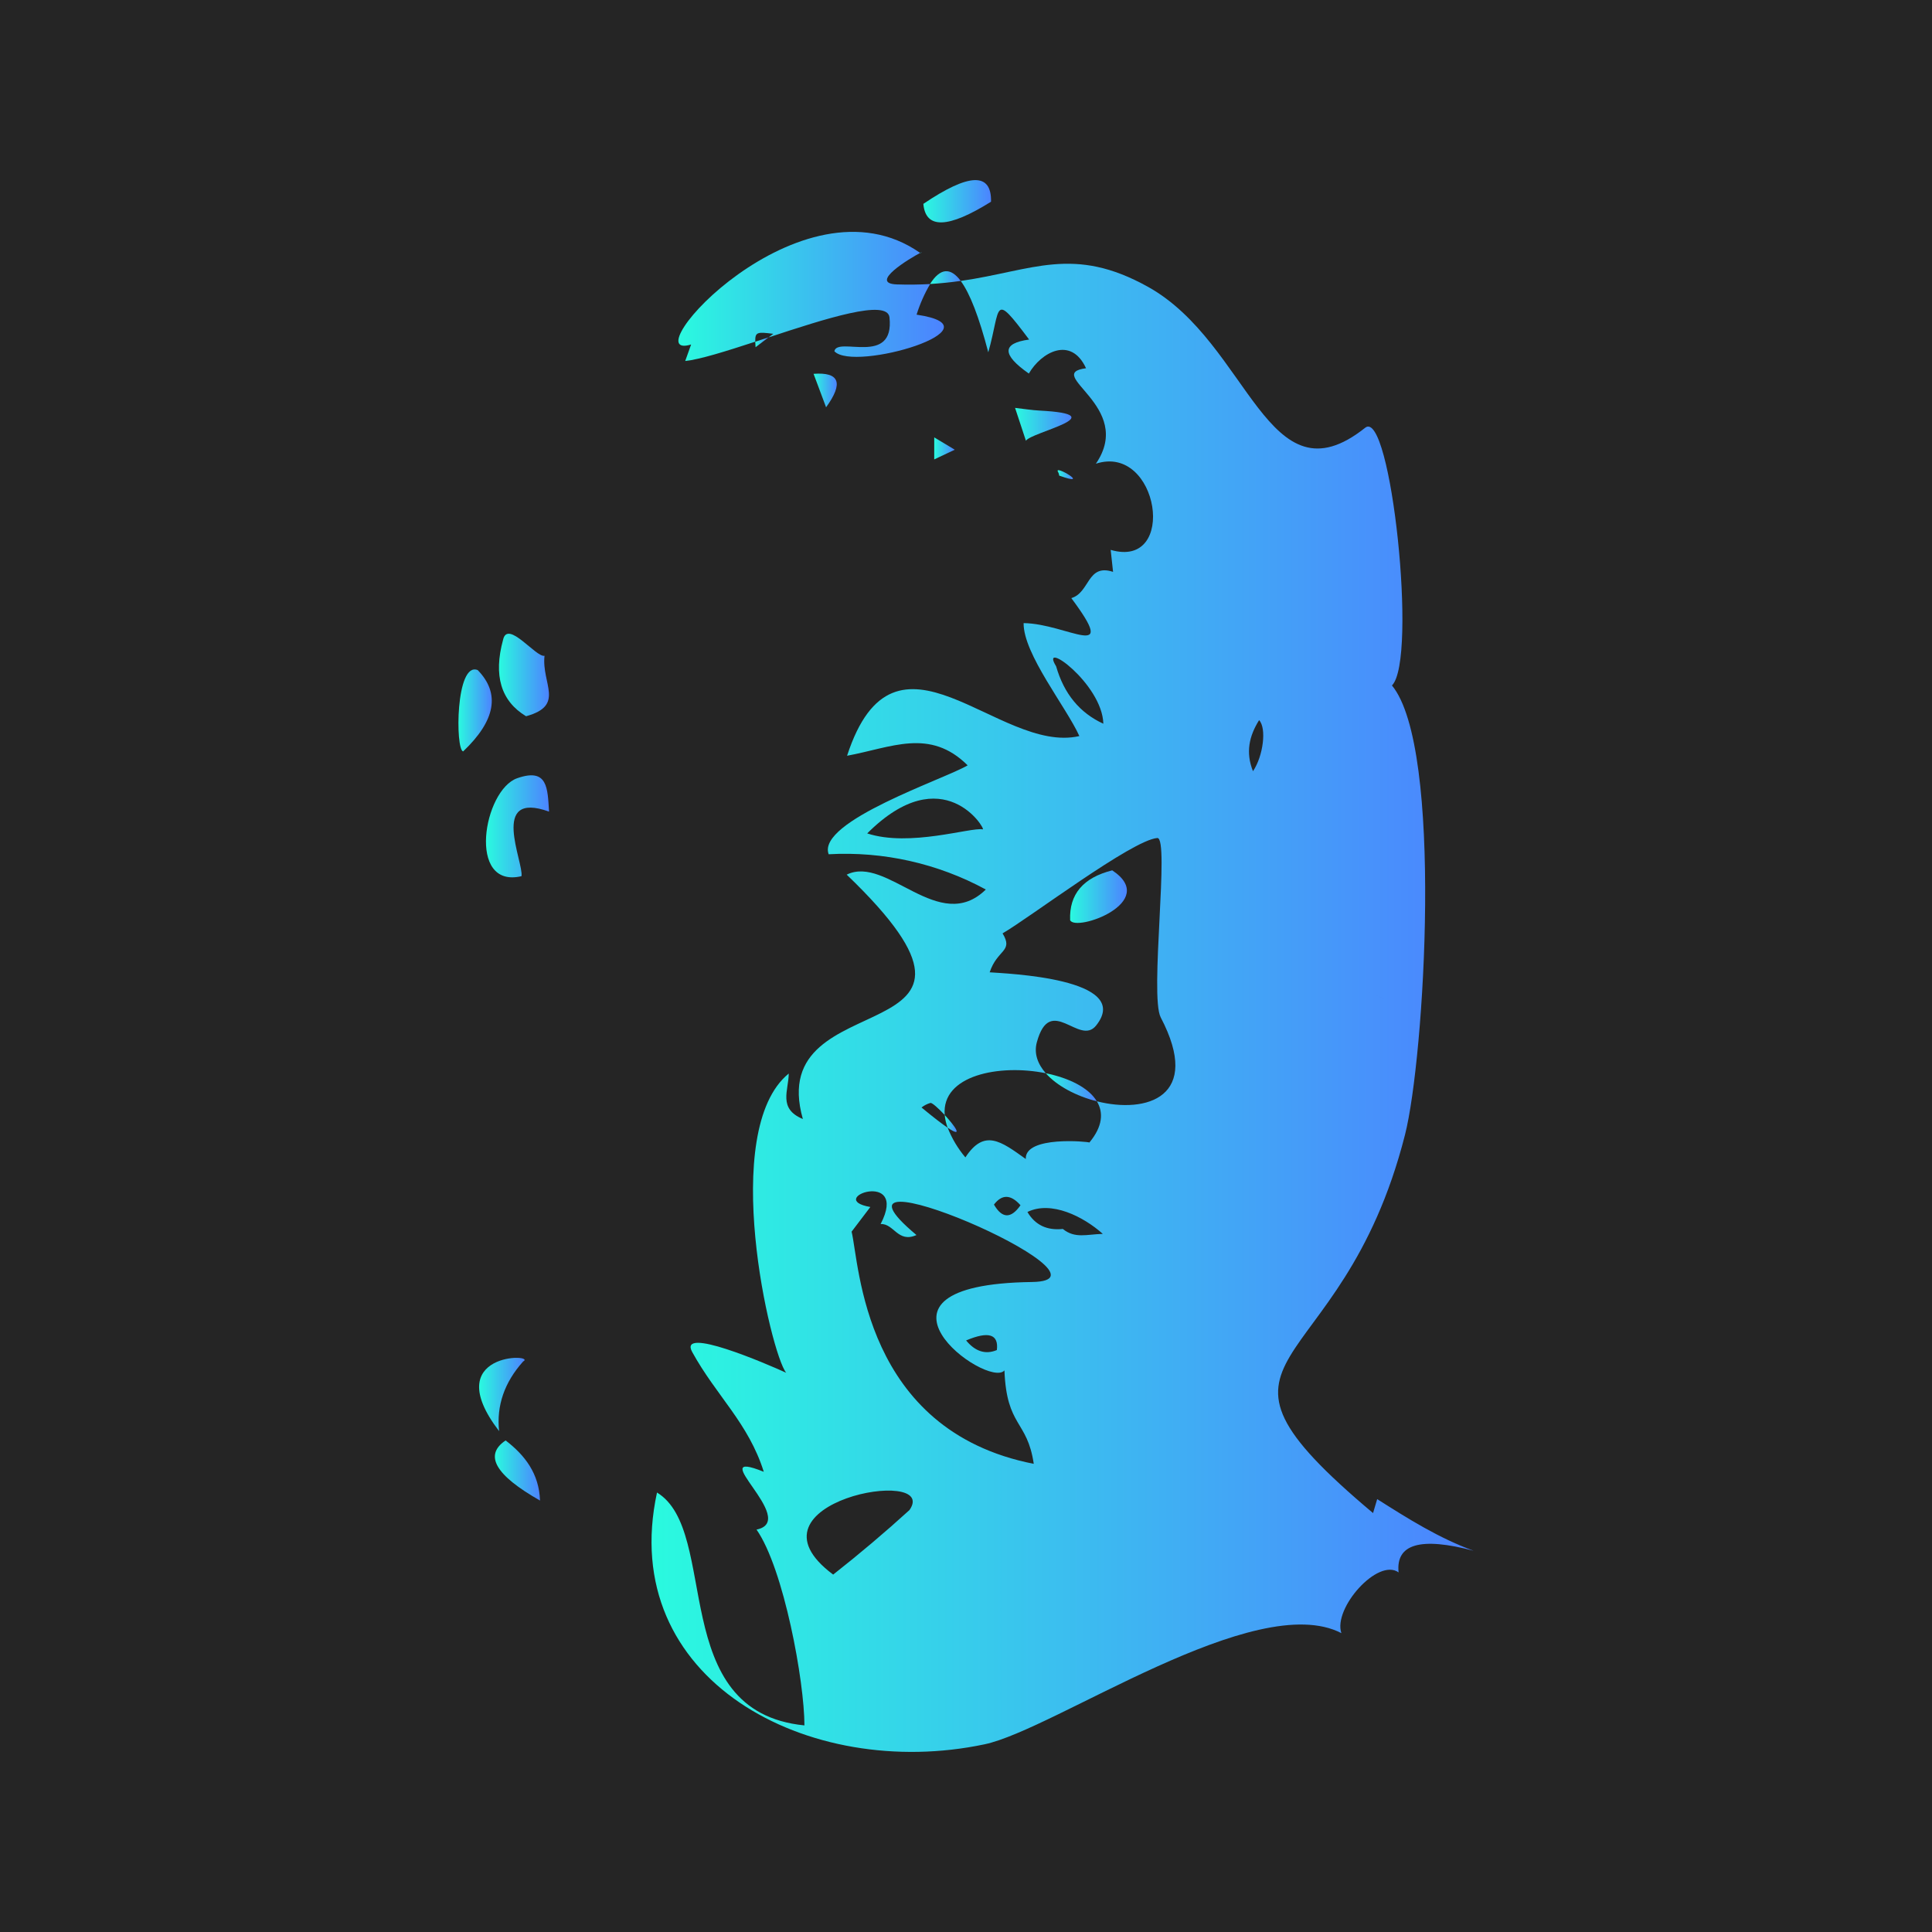
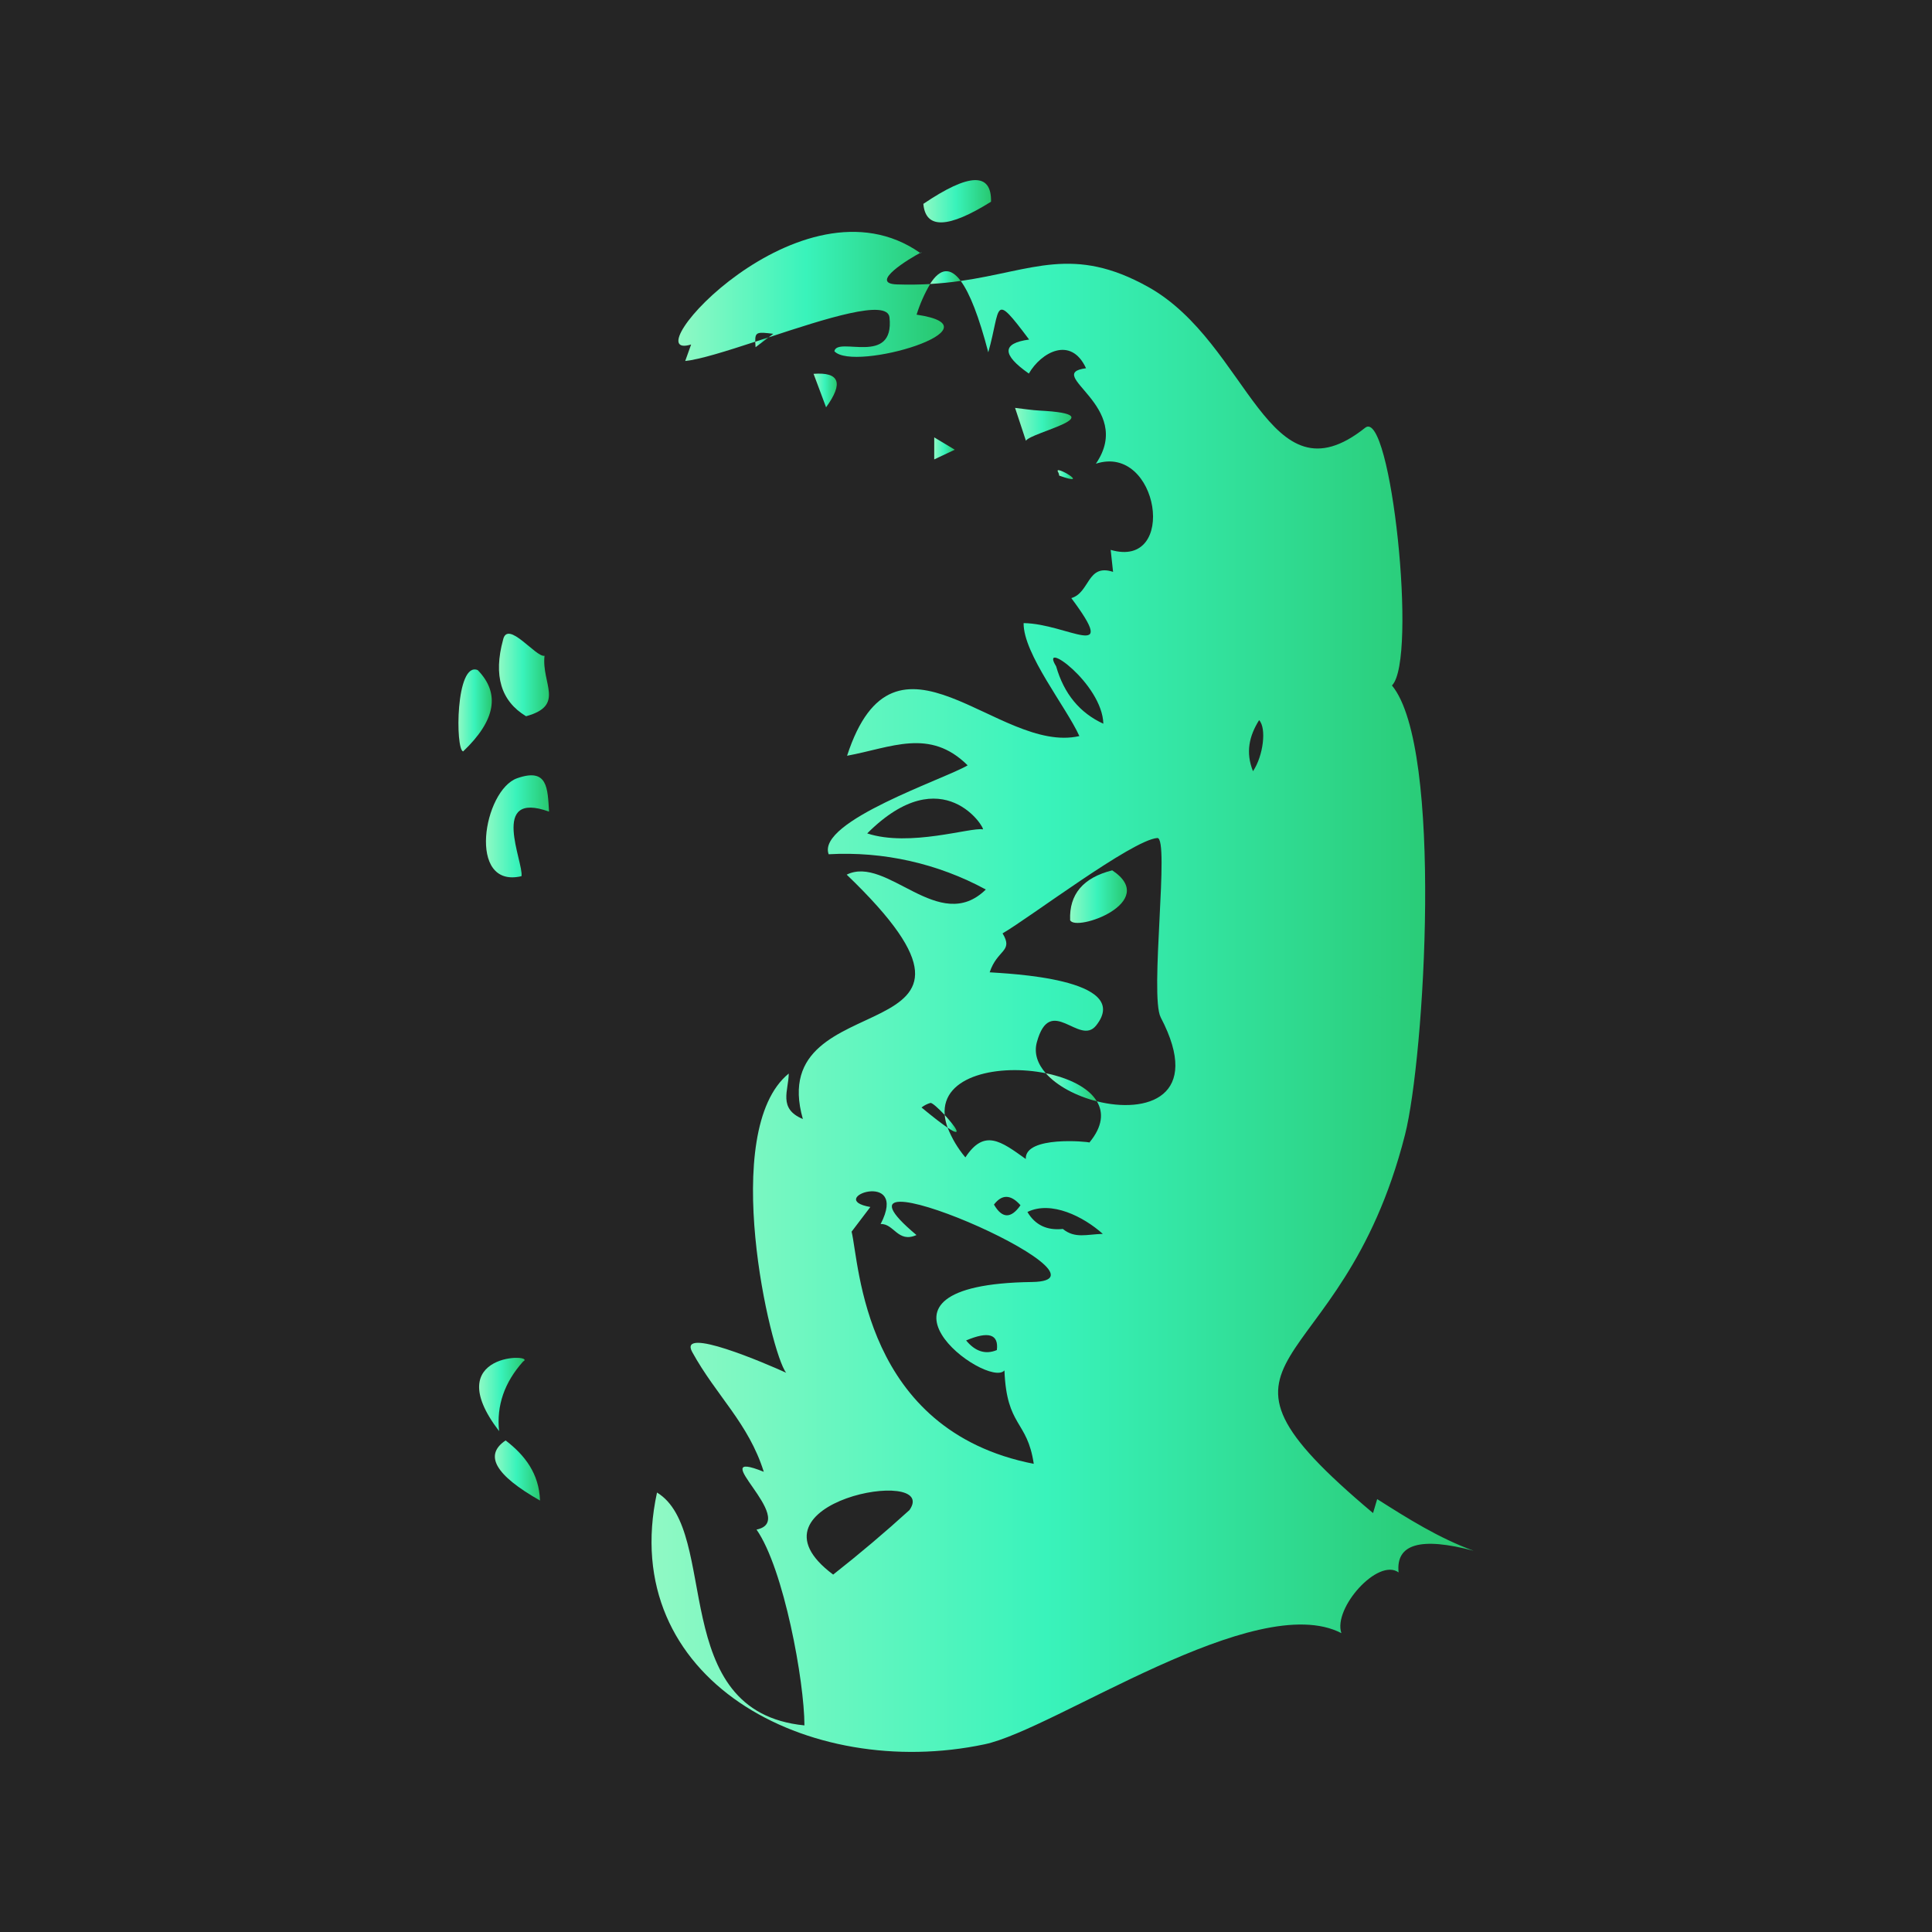
<svg xmlns="http://www.w3.org/2000/svg" xmlns:xlink="http://www.w3.org/1999/xlink" viewBox="0 0 981.43 981.43">
  <defs>
-     <style>.cls-1{fill:#252525;}.cls-2{fill:url(#Nowa_próbka_gradientu_1);}.cls-3{fill:url(#Nowa_próbka_gradientu_1-2);}.cls-4{fill:url(#Nowa_próbka_gradientu_1-3);}.cls-5{fill:url(#Nowa_próbka_gradientu_1-4);}.cls-6{fill:url(#Nowa_próbka_gradientu_1-5);}.cls-7{fill:url(#Nowa_próbka_gradientu_1-6);}.cls-8{fill:url(#Nowa_próbka_gradientu_1-7);}.cls-9{fill:url(#Nowa_próbka_gradientu_1-8);}.cls-10{fill:url(#Nowa_próbka_gradientu_1-9);}.cls-11{fill:url(#Nowa_próbka_gradientu_1-10);}.cls-12{fill:url(#Nowa_próbka_gradientu_1-11);}.cls-13{fill:url(#Nowa_próbka_gradientu_1-12);}.cls-14{fill:url(#Nowa_próbka_gradientu_1-13);}.cls-15{fill:url(#Nowa_próbka_gradientu_1-14);}.cls-16{fill:url(#Nowa_próbka_gradientu_1-15);}.cls-17{fill:url(#Nowa_próbka_gradientu_1-16);}.cls-18{fill:url(#Nowa_próbka_gradientu_1-17);}.cls-19{fill:url(#Nowa_próbka_gradientu_1-18);}.cls-20{fill:url(#Nowa_próbka_gradientu_1-19);}.cls-21{fill:url(#Nowa_próbka_gradientu_1-20);}.cls-22{fill:url(#Nowa_próbka_gradientu_1-21);}.cls-23{fill:url(#Nowa_próbka_gradientu_1-22);}.cls-24{fill:url(#Nowa_próbka_gradientu_1-23);}.cls-25{fill:url(#Nowa_próbka_gradientu_1-24);}.cls-26{fill:url(#Nowa_próbka_gradientu_1-25);}</style>
-     <linearGradient id="Nowa_próbka_gradientu_1" x1="383.66" y1="173.88" x2="390.38" y2="173.88" gradientUnits="userSpaceOnUse">
-       <stop offset="0" stop-color="#2afadf" />
-       <stop offset="1" stop-color="#4c83ff" />
+     <style>.cls-1{fill:#252525;}.cls-2{fill:url(#Gradient_bez_nazwy_75);}.cls-3{fill:url(#Gradient_bez_nazwy_75-2);}.cls-4{fill:url(#Gradient_bez_nazwy_75-3);}.cls-5{fill:url(#Gradient_bez_nazwy_75-4);}.cls-6{fill:url(#Gradient_bez_nazwy_75-5);}.cls-7{fill:url(#Gradient_bez_nazwy_75-6);}.cls-8{fill:url(#Gradient_bez_nazwy_75-7);}.cls-9{fill:url(#Gradient_bez_nazwy_75-8);}.cls-10{fill:url(#Gradient_bez_nazwy_75-9);}.cls-11{fill:url(#Gradient_bez_nazwy_75-10);}.cls-12{fill:url(#Gradient_bez_nazwy_75-11);}.cls-13{fill:url(#Gradient_bez_nazwy_75-12);}.cls-14{fill:url(#Gradient_bez_nazwy_75-13);}.cls-15{fill:url(#Gradient_bez_nazwy_75-14);}.cls-16{fill:url(#Gradient_bez_nazwy_75-15);}.cls-17{fill:url(#Gradient_bez_nazwy_75-16);}.cls-18{fill:url(#Gradient_bez_nazwy_75-17);}.cls-19{fill:url(#Gradient_bez_nazwy_75-18);}.cls-20{fill:url(#Gradient_bez_nazwy_75-19);}.cls-21{fill:url(#Gradient_bez_nazwy_75-20);}.cls-22{fill:url(#Gradient_bez_nazwy_75-21);}.cls-23{fill:url(#Gradient_bez_nazwy_75-22);}.cls-24{fill:url(#Gradient_bez_nazwy_75-23);}.cls-25{fill:url(#Gradient_bez_nazwy_75-24);}.cls-26{fill:url(#Gradient_bez_nazwy_75-25);}</style>
+     <linearGradient id="Gradient_bez_nazwy_75" x1="383.66" y1="173.88" x2="390.38" y2="173.88" gradientUnits="userSpaceOnUse">
+       <stop offset="0" stop-color="#90f9c4" />
+       <stop offset="0.48" stop-color="#39f3bb" />
+       <stop offset="1" stop-color="#28c76f" />
    </linearGradient>
-     <linearGradient id="Nowa_próbka_gradientu_1-2" x1="344.61" y1="150.59" x2="479.44" y2="150.59" xlink:href="#Nowa_próbka_gradientu_1" />
-     <linearGradient id="Nowa_próbka_gradientu_1-3" x1="467.42" y1="128.33" x2="468.34" y2="128.33" xlink:href="#Nowa_próbka_gradientu_1" />
-     <linearGradient id="Nowa_próbka_gradientu_1-4" x1="472.44" y1="141.02" x2="488.03" y2="141.02" xlink:href="#Nowa_próbka_gradientu_1" />
-     <linearGradient id="Nowa_próbka_gradientu_1-5" x1="479.9" y1="570.71" x2="485.96" y2="570.71" xlink:href="#Nowa_próbka_gradientu_1" />
-     <linearGradient id="Nowa_próbka_gradientu_1-6" x1="330.97" y1="511.96" x2="748.55" y2="511.96" xlink:href="#Nowa_próbka_gradientu_1" />
-     <linearGradient id="Nowa_próbka_gradientu_1-7" x1="531.24" y1="552.31" x2="557.17" y2="552.31" xlink:href="#Nowa_próbka_gradientu_1" />
-     <linearGradient id="Nowa_próbka_gradientu_1-8" x1="246.86" y1="419.76" x2="278.91" y2="419.76" xlink:href="#Nowa_próbka_gradientu_1" />
-     <linearGradient id="Nowa_próbka_gradientu_1-9" x1="253.47" y1="342.88" x2="278.87" y2="342.88" xlink:href="#Nowa_próbka_gradientu_1" />
-     <linearGradient id="Nowa_próbka_gradientu_1-10" x1="243.38" y1="708.4" x2="266.49" y2="708.4" xlink:href="#Nowa_próbka_gradientu_1" />
-     <linearGradient id="Nowa_próbka_gradientu_1-11" x1="232.87" y1="360.89" x2="249.82" y2="360.89" xlink:href="#Nowa_próbka_gradientu_1" />
-     <linearGradient id="Nowa_próbka_gradientu_1-12" x1="515.64" y1="215.56" x2="544.28" y2="215.56" xlink:href="#Nowa_próbka_gradientu_1" />
-     <linearGradient id="Nowa_próbka_gradientu_1-13" x1="251.39" y1="746.99" x2="274.32" y2="746.99" xlink:href="#Nowa_próbka_gradientu_1" />
-     <linearGradient id="Nowa_próbka_gradientu_1-14" x1="469.05" y1="102.23" x2="503.44" y2="102.23" xlink:href="#Nowa_próbka_gradientu_1" />
-     <linearGradient id="Nowa_próbka_gradientu_1-15" x1="537.25" y1="241.11" x2="545.06" y2="241.11" xlink:href="#Nowa_próbka_gradientu_1" />
-     <linearGradient id="Nowa_próbka_gradientu_1-16" x1="413.28" y1="198.36" x2="425.06" y2="198.36" xlink:href="#Nowa_próbka_gradientu_1" />
-     <linearGradient id="Nowa_próbka_gradientu_1-17" x1="474.57" y1="227.78" x2="484.99" y2="227.78" xlink:href="#Nowa_próbka_gradientu_1" />
-     <linearGradient id="Nowa_próbka_gradientu_1-18" x1="288.64" y1="300.71" x2="288.78" y2="300.71" xlink:href="#Nowa_próbka_gradientu_1" />
-     <linearGradient id="Nowa_próbka_gradientu_1-19" x1="290.6" y1="299.32" x2="290.62" y2="299.32" xlink:href="#Nowa_próbka_gradientu_1" />
-     <linearGradient id="Nowa_próbka_gradientu_1-20" x1="289.2" y1="300.19" x2="289.64" y2="300.19" xlink:href="#Nowa_próbka_gradientu_1" />
-     <linearGradient id="Nowa_próbka_gradientu_1-21" x1="290.62" y1="297.53" x2="295.49" y2="297.53" xlink:href="#Nowa_próbka_gradientu_1" />
-     <linearGradient id="Nowa_próbka_gradientu_1-22" x1="289.64" y1="299.68" x2="290.6" y2="299.68" xlink:href="#Nowa_próbka_gradientu_1" />
-     <linearGradient id="Nowa_próbka_gradientu_1-23" x1="288.78" y1="300.66" x2="288.8" y2="300.66" xlink:href="#Nowa_próbka_gradientu_1" />
-     <linearGradient id="Nowa_próbka_gradientu_1-24" x1="288.8" y1="300.5" x2="289.2" y2="300.5" xlink:href="#Nowa_próbka_gradientu_1" />
-     <linearGradient id="Nowa_próbka_gradientu_1-25" x1="543.55" y1="455.48" x2="572.42" y2="455.48" xlink:href="#Nowa_próbka_gradientu_1" />
+     <linearGradient id="Gradient_bez_nazwy_75-2" x1="344.61" y1="150.59" x2="479.44" y2="150.59" xlink:href="#Gradient_bez_nazwy_75" />
+     <linearGradient id="Gradient_bez_nazwy_75-3" x1="467.42" y1="128.33" x2="468.34" y2="128.33" xlink:href="#Gradient_bez_nazwy_75" />
+     <linearGradient id="Gradient_bez_nazwy_75-4" x1="472.44" y1="141.02" x2="488.03" y2="141.02" xlink:href="#Gradient_bez_nazwy_75" />
+     <linearGradient id="Gradient_bez_nazwy_75-5" x1="479.9" y1="570.71" x2="485.96" y2="570.71" xlink:href="#Gradient_bez_nazwy_75" />
+     <linearGradient id="Gradient_bez_nazwy_75-6" x1="330.97" y1="511.96" x2="748.55" y2="511.96" xlink:href="#Gradient_bez_nazwy_75" />
+     <linearGradient id="Gradient_bez_nazwy_75-7" x1="531.24" y1="552.31" x2="557.17" y2="552.31" xlink:href="#Gradient_bez_nazwy_75" />
+     <linearGradient id="Gradient_bez_nazwy_75-8" x1="246.86" y1="419.76" x2="278.91" y2="419.76" xlink:href="#Gradient_bez_nazwy_75" />
+     <linearGradient id="Gradient_bez_nazwy_75-9" x1="253.47" y1="342.88" x2="278.87" y2="342.88" xlink:href="#Gradient_bez_nazwy_75" />
+     <linearGradient id="Gradient_bez_nazwy_75-10" x1="243.38" y1="708.4" x2="266.49" y2="708.4" xlink:href="#Gradient_bez_nazwy_75" />
+     <linearGradient id="Gradient_bez_nazwy_75-11" x1="232.87" y1="360.89" x2="249.82" y2="360.89" xlink:href="#Gradient_bez_nazwy_75" />
+     <linearGradient id="Gradient_bez_nazwy_75-12" x1="515.64" y1="215.56" x2="544.28" y2="215.56" xlink:href="#Gradient_bez_nazwy_75" />
+     <linearGradient id="Gradient_bez_nazwy_75-13" x1="251.39" y1="746.99" x2="274.32" y2="746.99" xlink:href="#Gradient_bez_nazwy_75" />
+     <linearGradient id="Gradient_bez_nazwy_75-14" x1="469.05" y1="102.23" x2="503.44" y2="102.23" xlink:href="#Gradient_bez_nazwy_75" />
+     <linearGradient id="Gradient_bez_nazwy_75-15" x1="537.25" y1="241.11" x2="545.06" y2="241.11" xlink:href="#Gradient_bez_nazwy_75" />
+     <linearGradient id="Gradient_bez_nazwy_75-16" x1="413.28" y1="198.36" x2="425.06" y2="198.36" xlink:href="#Gradient_bez_nazwy_75" />
+     <linearGradient id="Gradient_bez_nazwy_75-17" x1="474.57" y1="227.78" x2="484.99" y2="227.78" xlink:href="#Gradient_bez_nazwy_75" />
+     <linearGradient id="Gradient_bez_nazwy_75-18" x1="288.64" y1="300.71" x2="288.78" y2="300.71" xlink:href="#Gradient_bez_nazwy_75" />
+     <linearGradient id="Gradient_bez_nazwy_75-19" x1="290.6" y1="299.32" x2="290.62" y2="299.32" xlink:href="#Gradient_bez_nazwy_75" />
+     <linearGradient id="Gradient_bez_nazwy_75-20" x1="289.2" y1="300.19" x2="289.64" y2="300.19" xlink:href="#Gradient_bez_nazwy_75" />
+     <linearGradient id="Gradient_bez_nazwy_75-21" x1="290.62" y1="297.53" x2="295.49" y2="297.53" xlink:href="#Gradient_bez_nazwy_75" />
+     <linearGradient id="Gradient_bez_nazwy_75-22" x1="289.64" y1="299.68" x2="290.6" y2="299.68" xlink:href="#Gradient_bez_nazwy_75" />
+     <linearGradient id="Gradient_bez_nazwy_75-23" x1="288.78" y1="300.66" x2="288.8" y2="300.66" xlink:href="#Gradient_bez_nazwy_75" />
+     <linearGradient id="Gradient_bez_nazwy_75-24" x1="288.8" y1="300.5" x2="289.2" y2="300.5" xlink:href="#Gradient_bez_nazwy_75" />
+     <linearGradient id="Gradient_bez_nazwy_75-25" x1="543.55" y1="455.48" x2="572.42" y2="455.48" xlink:href="#Gradient_bez_nazwy_75" />
  </defs>
  <g id="Warstwa_2" data-name="Warstwa 2">
    <g id="Warstwa_1-2" data-name="Warstwa 1">
      <rect class="cls-1" width="981.43" height="981.43" />
      <path class="cls-2" d="M383.82,176.38l6.56-5-6.72,2.2C383.68,174.39,383.74,175.31,383.82,176.38Z" />
      <path class="cls-3" d="M455.65,144.48c-14.83-.5,6.94-13.47,11.77-16C406.93,86,320.16,184.42,351.08,175c-1.57,4.36-2.3,6.4-3,8.38,7.48-.77,20.86-5,35.59-9.81-.16-5,1.1-5,9.14-4l-2.42,1.84c29-9.55,60.44-19.75,61.46-10.17,2.67,25-26.55,9.44-28,17.18,9.85,10.81,86.43-12,41.76-18.58a75.29,75.29,0,0,1,6.88-15.55C467.19,144.58,461.63,144.68,455.65,144.48Z" />
      <path class="cls-4" d="M467.42,128.49a.71.71,0,0,1,.14.1C468.74,127.88,468.49,127.93,467.42,128.49Z" />
      <path class="cls-5" d="M472.44,144.27c5.54-.32,10.71-.88,15.59-1.57Q480.14,132.1,472.44,144.27Z" />
      <path class="cls-6" d="M479.9,566.41a25.66,25.66,0,0,0,1.49,6.45C489.72,578.47,485.09,572,479.9,566.41Z" />
      <path class="cls-7" d="M699.59,761.53c-1.06,3.59-1.53,5.16-2.1,7.09-101.4-85.19-16.52-63.28,16.24-192.2,9.89-38.94,19.57-196.5-6.63-228.21C720.21,335,706.49,207,693.51,217.28c-49.71,39.59-58.72-42.83-110.32-71.56-38.05-21.19-58.54-8.25-95.16-3q6.95,9.31,14,36.24c6.59-23.2,2.09-31.33,20.75-6.47q-20.8,2.82-.14,17.27c6.25-10.82,21.4-19.28,29.05-2.7-22.22,2.93,25.07,19.19,5,48.5,32-10.42,41.82,53.84,7.52,43.77.42,3.92.75,6.95,1.21,11.17-13.24-4.35-11.7,10.57-21.21,13.33,24.64,33-2,13-24.23,12.7-.18,15.68,21.72,42.72,28.32,57.38-41.13,9.52-93.55-65-118,10,22.48-4.13,42-14.27,61.25,4.87-11.05,6.73-76.84,28.43-70.6,45.17a149.76,149.76,0,0,1,79.83,17.91c-23.75,23.29-50.21-17.66-70.67-7.55,97.26,93.39-42.74,52.31-22.27,124.13-12.74-5.25-7.21-14.59-7.17-23.1-35.67,29.07-9.15,142.38-1.31,152-10.15-4.62-55.15-24-47.72-10.52,12.2,22.2,28.57,36.07,36.35,60.83-31.69-12.76,18.51,24.78-3.68,29.36,13.89,19.89,24.33,77.32,24.33,99.47-70.21-6.94-42.55-98.67-74.89-118.29C313.14,853.21,410.68,905,500.17,886.08c35.73-7.55,137.68-79,181.23-56.47-4.31-12.69,18.6-38.4,29.07-30.85q-2.26-21.69,38.08-11C731,781.38,715.27,771.48,699.59,761.53Zm-6.83-258.38c21.78,8.66,2.73,1.09,0,0ZM499.24,421.3c-6-1.17-37.12,9.14-58.71,2.06C479.26,384.66,501,421.65,499.24,421.3Zm37.25-82.84c-8.79-14.22,23.4,8.72,24,29.18Q542.47,359.38,536.49,338.46ZM462,767.09q-18.78,17.08-38.76,32.78C373.77,763,477.84,744.41,462,767.09Zm62.24-115.85c-95.31,1.31-22.47,54.68-14,44.92,1.14,28.93,11.61,25.11,14.89,47.45-86.73-17-88.53-101.74-92.53-117.94l9.52-12.53c-23.85-4.18,19.88-19.65,5.23,8.66,6.76-.37,8.74,9.82,18.21,5.58C407.26,578.7,574.5,650.55,524.24,651.24Zm-17.85,34.57q-8.59,3.6-15.62-4.88Q507.87,673.69,506.39,685.81Zm-1.47-73.9q6.1-8,13.48.34Q511.14,622.63,504.92,611.91Zm35,12.38q-12.15,1.29-18-8.62c12.13-5.94,28.56,2.39,38.29,11.13C552,627,546.14,629.32,539.9,624.29Zm17.27-64.85c3.42,5.69,3,12.75-3.79,20.94-.47-.44-32.88-3.57-32.32,8.38-12.64-9.06-21.07-15.47-30.68-.82a54,54,0,0,1-9-15.08c-2.81-1.88-7.07-5.14-13.28-10.27a13.31,13.31,0,0,1,4.54-2.32c.85-.16,4.15,2.82,7.25,6.14-1.74-20.22,27.8-26,51.34-21.22-4.12-4.69-6.09-10.07-4.55-15.73,6.81-25,21.58,2.27,30.14-8.54,19.06-24-45.93-26.37-54.1-27,3.87-11.72,12.23-10.46,6.55-19.78,13.56-7.82,65.84-47.47,78.6-48.44,6.42-.48-4,80.2,1.74,91.13C610.86,557.29,582.48,565.86,557.17,559.44ZM636.5,391.77c-3.8-9.51-2-17.77,3.11-25.95C643.48,369.92,641.74,384,636.5,391.77Z" />
      <path class="cls-8" d="M531.24,545.19c5.72,6.49,15.56,11.63,25.93,14.25C553,552.44,542.83,547.54,531.24,545.19Z" />
      <path class="cls-9" d="M262.72,395.33c-17.12,6-25.68,56.32,2.19,49.76,1.21-6.94-16.52-43.79,14-32.8C278.15,400.45,278.32,389.86,262.72,395.33Z" />
      <path class="cls-10" d="M267.23,363.84c20-5.48,7.79-16.51,9.38-30.72-4.25,1.05-18.75-18.54-21.05-8.14Q248.09,352.27,267.23,363.84Z" />
      <path class="cls-11" d="M253.54,727q-2.07-19.42,12.18-35.37C273.23,687.62,222.49,686.46,253.54,727Z" />
      <path class="cls-12" d="M242.68,340.4c-11.28-4.59-11.42,40.52-7.41,41.31Q260,358.19,242.68,340.4Z" />
      <path class="cls-13" d="M528.12,208.57c-3.88-.2-7.73-.83-12.48-1.37l5.52,16.71C523.44,219.61,567.18,210.6,528.12,208.57Z" />
      <path class="cls-14" d="M256.85,731.72q-16.65,11.17,17.47,30.54C273.85,748.57,266.68,739.27,256.85,731.72Z" />
      <path class="cls-15" d="M503.43,102.47q.48-22.48-34.38,1.09Q470.76,122.91,503.43,102.47Z" />
      <path class="cls-16" d="M537.51,239.8a4,4,0,0,1,.54,1.8C555.38,247.79,534.75,235.45,537.51,239.8Z" />
      <path class="cls-17" d="M413.28,189.9c2.2,5.91,4.11,11,6.36,17Q433.05,188.43,413.28,189.9Z" />
      <path class="cls-18" d="M474.57,233.38,485,228.45l-10.42-6.27Z" />
      <path class="cls-19" d="M288.78,300.66Z" />
      <path class="cls-20" d="M290.6,299.33l0,0Z" />
      <path class="cls-21" d="M289.2,300.36l.44-.33Z" />
      <path class="cls-22" d="M293.87,296.93l-3.25,2.38Z" />
      <path class="cls-23" d="M289.64,300l1-.7Z" />
      <path class="cls-24" d="M288.78,300.66h0Z" />
      <path class="cls-25" d="M288.8,300.65l.4-.29Z" />
      <path class="cls-26" d="M565,442.12q-22.17,5.58-21.39,25.3C546.31,473.66,589.37,458.25,565,442.12Z" />
    </g>
  </g>
</svg>
